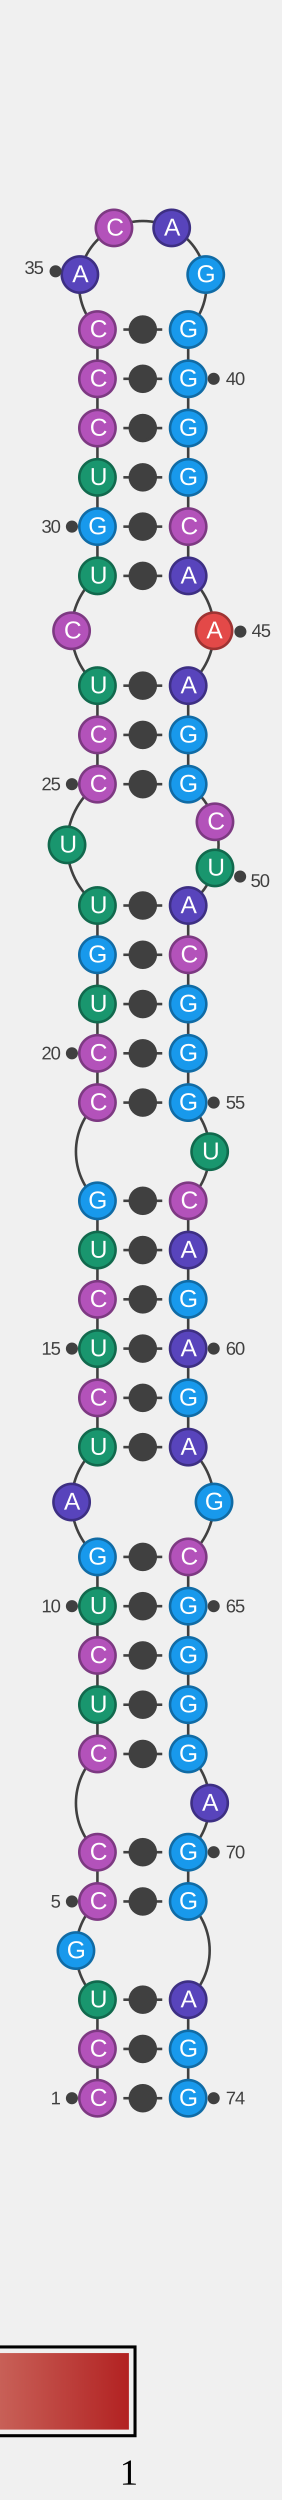
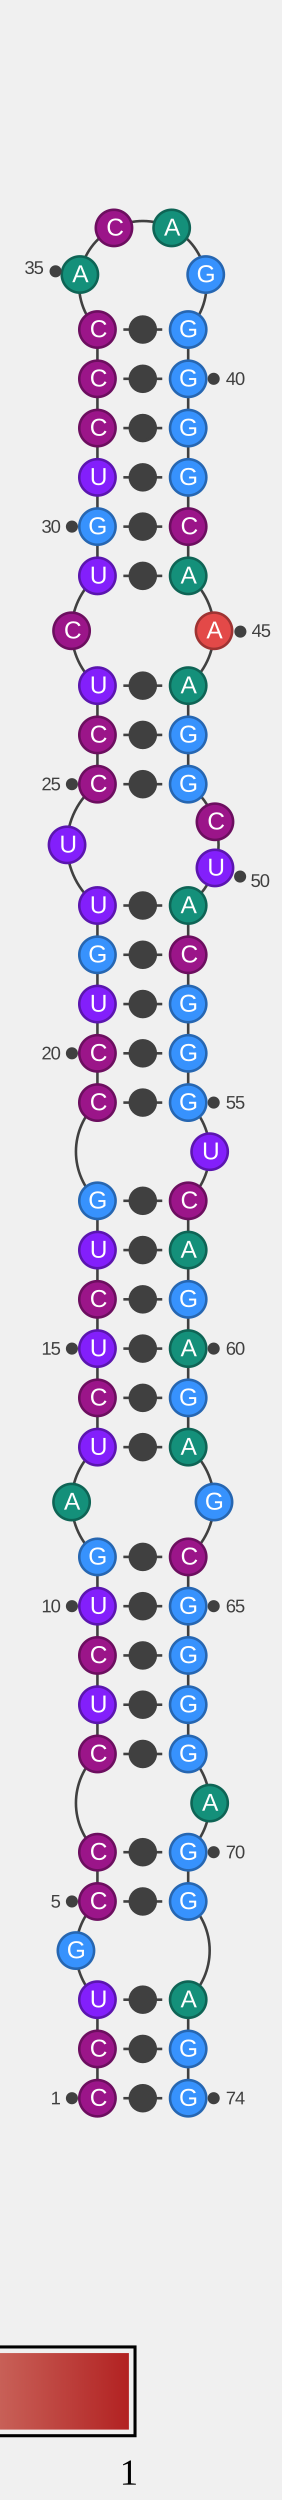
<svg xmlns="http://www.w3.org/2000/svg" width="92.11" height="816.717" viewBox="0 0 92.11 816.717">
  <path d="M 31.829 653.271 A 21.844 21.844 180 0 1 24.809 637.227" stroke="#404040" stroke-width="0.847" fill="none" />
  <path d="M 24.809 637.227 A 21.844 21.844 180.0 0 1 31.829 621.184" stroke="#404040" stroke-width="0.847" fill="none" />
  <path d="M 61.477 621.184 A 21.844 21.844 47.262 0 1 61.477 653.271" stroke="#404040" stroke-width="0.847" fill="none" />
  <g>
-     <circle cx="24.809" cy="637.227" r="5.93" stroke="#106ba5" stroke-width="0.847" fill="#1899ec" />
+     <circle cx="24.809" cy="637.227" r="5.93" stroke="#2666b1" stroke-width="0.847" fill="#3792fd" />
    <text x="21.809" y="639.727" style="fill:#ffffff;font-family:Arial;font-size:8;">G</text>
  </g>
  <path d="M 31.829 605.089 A 21.844 21.844 132.738 0 1 31.829 573.002" stroke="#404040" stroke-width="0.847" fill="none" />
  <path d="M 61.477 573.002 A 21.844 21.844 47.262 0 1 68.496 589.045" stroke="#404040" stroke-width="0.847" fill="none" />
  <path d="M 68.496 589.045 A 21.844 21.844 312.738 0 1 61.477 605.089" stroke="#404040" stroke-width="0.847" fill="none" />
  <g>
-     <circle cx="68.496" cy="589.045" r="5.93" stroke="#3d2f83" stroke-width="0.847" fill="#5844bc" />
+     <circle cx="68.496" cy="589.045" r="5.93" stroke="#0e6455" stroke-width="0.847" fill="#14907a" />
    <text x="65.996" y="591.545" style="fill:#ffffff;font-family:Arial;font-size:8;">A</text>
  </g>
  <path d="M 31.829 508.623 A 23.265 23.265 180 0 1 23.387 490.692" stroke="#404040" stroke-width="0.847" fill="none" />
  <path d="M 23.387 490.692 A 23.265 23.265 180.0 0 1 31.829 472.761" stroke="#404040" stroke-width="0.847" fill="none" />
  <path d="M 61.477 472.761 A 23.265 23.265 50.418 0 1 69.918 490.692" stroke="#404040" stroke-width="0.847" fill="none" />
  <path d="M 69.918 490.692 A 23.265 23.265 309.582 0 1 61.477 508.623" stroke="#404040" stroke-width="0.847" fill="none" />
  <g>
-     <circle cx="23.387" cy="490.692" r="5.93" stroke="#3d2f83" stroke-width="0.847" fill="#5844bc" />
+     <circle cx="23.387" cy="490.692" r="5.93" stroke="#0e6455" stroke-width="0.847" fill="#14907a" />
    <text x="20.887" y="493.192" style="fill:#ffffff;font-family:Arial;font-size:8;">A</text>
  </g>
  <g>
-     <circle cx="69.918" cy="490.692" r="5.93" stroke="#106ba5" stroke-width="0.847" fill="#1899ec" />
+     <circle cx="69.918" cy="490.692" r="5.93" stroke="#2666b1" stroke-width="0.847" fill="#3792fd" />
    <text x="66.918" y="493.192" style="fill:#ffffff;font-family:Arial;font-size:8;">G</text>
  </g>
  <path d="M 31.829 392.287 A 21.844 21.844 132.738 0 1 31.829 360.2" stroke="#404040" stroke-width="0.847" fill="none" />
  <path d="M 61.477 360.2 A 21.844 21.844 47.262 0 1 68.496 376.243" stroke="#404040" stroke-width="0.847" fill="none" />
  <path d="M 68.496 376.243 A 21.844 21.844 0.0 0 1 61.477 392.287" stroke="#404040" stroke-width="0.847" fill="none" />
  <g>
-     <circle cx="68.496" cy="376.243" r="5.93" stroke="#11694d" stroke-width="0.847" fill="#19966e" />
+     <circle cx="68.496" cy="376.243" r="5.93" stroke="#5b15af" stroke-width="0.847" fill="#831ffb" />
    <text x="65.996" y="378.743" style="fill:#ffffff;font-family:Arial;font-size:8;">U</text>
  </g>
  <path d="M 31.829 295.82 A 24.749 24.749 180 0 1 21.903 276.002" stroke="#404040" stroke-width="0.847" fill="none" />
  <path d="M 21.903 276.002 A 24.749 24.749 126.796 0 1 31.829 256.183" stroke="#404040" stroke-width="0.847" fill="none" />
  <path d="M 61.477 256.183 A 24.749 24.749 53.204 0 1 70.226 268.463" stroke="#404040" stroke-width="0.847" fill="none" />
  <path d="M 70.226 268.463 A 24.749 24.749 17.735 0 1 70.226 283.541" stroke="#404040" stroke-width="0.847" fill="none" />
  <path d="M 70.226 283.541 A 24.749 24.749 306.796 0 1 61.477 295.82" stroke="#404040" stroke-width="0.847" fill="none" />
  <g>
-     <circle cx="21.903" cy="276.002" r="5.93" stroke="#11694d" stroke-width="0.847" fill="#19966e" />
+     <circle cx="21.903" cy="276.002" r="5.93" stroke="#5b15af" stroke-width="0.847" fill="#831ffb" />
    <text x="19.403" y="278.502" style="fill:#ffffff;font-family:Arial;font-size:8;">U</text>
  </g>
  <g>
-     <circle cx="70.226" cy="268.463" r="5.93" stroke="#7d3982" stroke-width="0.847" fill="#b352ba" />
+     <circle cx="70.226" cy="268.463" r="5.93" stroke="#6c0e5f" stroke-width="0.847" fill="#9b1589" />
    <text x="67.726" y="270.963" style="fill:#ffffff;font-family:Arial;font-size:8;">C</text>
  </g>
  <g>
-     <circle cx="70.226" cy="283.541" r="5.93" stroke="#11694d" stroke-width="0.847" fill="#19966e" />
+     <circle cx="70.226" cy="283.541" r="5.93" stroke="#5b15af" stroke-width="0.847" fill="#831ffb" />
    <text x="67.726" y="286.041" style="fill:#ffffff;font-family:Arial;font-size:8;">U</text>
  </g>
  <g>
    <text x="81.854" y="289.739" style="fill:#404040;font-family:Arial;font-size:6;">5</text>
  </g>
  <g>
    <text x="84.854" y="289.739" style="fill:#404040;font-family:Arial;font-size:6;">0</text>
  </g>
  <g>
    <circle cx="78.442" cy="286.36" r="1.977" stroke-width="0.0" fill="#404040" />
  </g>
  <path d="M 31.829 223.994 A 23.265 23.265 180.0 0 1 23.387 206.063" stroke="#404040" stroke-width="0.847" fill="none" />
  <path d="M 23.387 206.063 A 23.265 23.265 129.582 0 1 31.829 188.132" stroke="#404040" stroke-width="0.847" fill="none" />
  <path d="M 61.477 188.132 A 23.265 23.265 50.418 0 1 69.918 206.063" stroke="#404040" stroke-width="0.847" fill="none" />
  <path d="M 69.918 206.063 A 23.265 23.265 309.582 0 1 61.477 223.994" stroke="#404040" stroke-width="0.847" fill="none" />
  <g>
-     <circle cx="23.387" cy="206.063" r="5.93" stroke="#7d3982" stroke-width="0.847" fill="#b352ba" />
+     <circle cx="23.387" cy="206.063" r="5.93" stroke="#6c0e5f" stroke-width="0.847" fill="#9b1589" />
    <text x="20.887" y="208.563" style="fill:#ffffff;font-family:Arial;font-size:8;">C</text>
  </g>
  <g>
    <circle cx="69.918" cy="206.063" r="5.93" stroke="#9e3332" stroke-width="0.847" fill="#e34948" />
    <text x="67.418" y="208.563" style="fill:#ffffff;font-family:Arial;font-size:8;">A</text>
  </g>
  <g>
    <text x="82.201" y="208.063" style="fill:#404040;font-family:Arial;font-size:6;">4</text>
  </g>
  <g>
    <text x="85.201" y="208.063" style="fill:#404040;font-family:Arial;font-size:6;">5</text>
  </g>
  <g>
    <circle cx="78.53" cy="206.345" r="1.977" stroke-width="0.0" fill="#404040" />
  </g>
  <path d="M 31.829 107.658 A 20.826 20.826 170.771 0 1 26.096 89.69" stroke="#404040" stroke-width="0.847" fill="none" />
  <path d="M 26.096 89.69 A 20.826 20.826 170.771 0 1 37.223 74.461" stroke="#404040" stroke-width="0.847" fill="none" />
  <path d="M 37.223 74.461 A 20.826 20.826 116.924 0 1 56.083 74.461" stroke="#404040" stroke-width="0.847" fill="none" />
  <path d="M 56.083 74.461 A 20.826 20.826 63.076 0 1 67.209 89.69" stroke="#404040" stroke-width="0.847" fill="none" />
  <path d="M 67.209 89.69 A 20.826 20.826 9.229 0 1 61.477 107.658" stroke="#404040" stroke-width="0.847" fill="none" />
  <g>
-     <circle cx="26.096" cy="89.69" r="5.93" stroke="#3d2f83" stroke-width="0.847" fill="#5844bc" />
+     <circle cx="26.096" cy="89.69" r="5.93" stroke="#0e6455" stroke-width="0.847" fill="#14907a" />
    <text x="23.596" y="92.19" style="fill:#ffffff;font-family:Arial;font-size:8;">A</text>
  </g>
  <g>
    <text x="10.992" y="89.479" style="fill:#404040;font-family:Arial;font-size:6;">5</text>
  </g>
  <g>
    <text x="7.992" y="89.479" style="fill:#404040;font-family:Arial;font-size:6;">3</text>
  </g>
  <g>
    <circle cx="18.156" cy="88.636" r="1.977" stroke-width="0.0" fill="#404040" />
  </g>
  <g>
-     <circle cx="37.223" cy="74.461" r="5.93" stroke="#7d3982" stroke-width="0.847" fill="#b352ba" />
+     <circle cx="37.223" cy="74.461" r="5.93" stroke="#6c0e5f" stroke-width="0.847" fill="#9b1589" />
    <text x="34.723" y="76.961" style="fill:#ffffff;font-family:Arial;font-size:8;">C</text>
  </g>
  <g>
-     <circle cx="56.083" cy="74.461" r="5.93" stroke="#3d2f83" stroke-width="0.847" fill="#5844bc" />
+     <circle cx="56.083" cy="74.461" r="5.93" stroke="#0e6455" stroke-width="0.847" fill="#14907a" />
    <text x="53.583" y="76.961" style="fill:#ffffff;font-family:Arial;font-size:8;">A</text>
  </g>
  <g>
-     <circle cx="67.209" cy="89.69" r="5.93" stroke="#106ba5" stroke-width="0.847" fill="#1899ec" />
+     <circle cx="67.209" cy="89.69" r="5.93" stroke="#2666b1" stroke-width="0.847" fill="#3792fd" />
    <text x="64.209" y="92.19" style="fill:#ffffff;font-family:Arial;font-size:8;">G</text>
  </g>
  <line x1="31.829" y1="679.531" x2="31.829" y2="675.295" stroke="#404040" stroke-width="0.847" />
  <line x1="31.829" y1="663.436" x2="31.829" y2="659.2" stroke="#404040" stroke-width="0.847" />
  <line x1="61.477" y1="659.2" x2="61.477" y2="663.436" stroke="#404040" stroke-width="0.847" />
  <line x1="61.477" y1="675.295" x2="61.477" y2="679.531" stroke="#404040" stroke-width="0.847" />
  <line x1="40.299" y1="685.46" x2="42.417" y2="685.46" stroke="#404040" stroke-width="0.847" />
  <circle cx="46.653" cy="685.46" r="4.235" stroke="#404040" stroke-width="0.847" fill="#404040" />
  <line x1="50.888" y1="685.46" x2="53.006" y2="685.46" stroke="#404040" stroke-width="0.847" />
  <g>
-     <circle cx="31.829" cy="685.46" r="5.93" stroke="#7d3982" stroke-width="0.847" fill="#b352ba" />
+     <circle cx="31.829" cy="685.46" r="5.93" stroke="#6c0e5f" stroke-width="0.847" fill="#9b1589" />
    <text x="29.329" y="687.96" style="fill:#ffffff;font-family:Arial;font-size:8;">C</text>
  </g>
  <g>
    <text x="16.546" y="687.46" style="fill:#404040;font-family:Arial;font-size:6;">1</text>
  </g>
  <g>
    <circle cx="23.499" cy="685.46" r="1.977" stroke-width="0.0" fill="#404040" />
  </g>
  <g>
-     <circle cx="61.477" cy="685.46" r="5.93" stroke="#106ba5" stroke-width="0.847" fill="#1899ec" />
+     <circle cx="61.477" cy="685.46" r="5.93" stroke="#2666b1" stroke-width="0.847" fill="#3792fd" />
    <text x="58.477" y="687.96" style="fill:#ffffff;font-family:Arial;font-size:8;">G</text>
  </g>
  <g>
    <text x="73.76" y="687.46" style="fill:#404040;font-family:Arial;font-size:6;">7</text>
  </g>
  <g>
    <text x="76.76" y="687.46" style="fill:#404040;font-family:Arial;font-size:6;">4</text>
  </g>
  <g>
    <circle cx="69.807" cy="685.46" r="1.977" stroke-width="0.0" fill="#404040" />
  </g>
  <line x1="40.299" y1="669.366" x2="42.417" y2="669.366" stroke="#404040" stroke-width="0.847" />
  <circle cx="46.653" cy="669.366" r="4.235" stroke="#404040" stroke-width="0.847" fill="#404040" />
  <line x1="50.888" y1="669.366" x2="53.006" y2="669.366" stroke="#404040" stroke-width="0.847" />
  <g>
-     <circle cx="31.829" cy="669.366" r="5.93" stroke="#7d3982" stroke-width="0.847" fill="#b352ba" />
+     <circle cx="31.829" cy="669.366" r="5.93" stroke="#6c0e5f" stroke-width="0.847" fill="#9b1589" />
    <text x="29.329" y="671.866" style="fill:#ffffff;font-family:Arial;font-size:8;">C</text>
  </g>
  <g>
-     <circle cx="61.477" cy="669.366" r="5.93" stroke="#106ba5" stroke-width="0.847" fill="#1899ec" />
+     <circle cx="61.477" cy="669.366" r="5.93" stroke="#2666b1" stroke-width="0.847" fill="#3792fd" />
    <text x="58.477" y="671.866" style="fill:#ffffff;font-family:Arial;font-size:8;">G</text>
  </g>
  <line x1="40.299" y1="653.271" x2="42.417" y2="653.271" stroke="#404040" stroke-width="0.847" />
  <circle cx="46.653" cy="653.271" r="4.235" stroke="#404040" stroke-width="0.847" fill="#404040" />
  <line x1="50.888" y1="653.271" x2="53.006" y2="653.271" stroke="#404040" stroke-width="0.847" />
  <g>
-     <circle cx="31.829" cy="653.271" r="5.93" stroke="#11694d" stroke-width="0.847" fill="#19966e" />
+     <circle cx="31.829" cy="653.271" r="5.93" stroke="#5b15af" stroke-width="0.847" fill="#831ffb" />
    <text x="29.329" y="655.771" style="fill:#ffffff;font-family:Arial;font-size:8;">U</text>
  </g>
  <g>
-     <circle cx="61.477" cy="653.271" r="5.93" stroke="#3d2f83" stroke-width="0.847" fill="#5844bc" />
+     <circle cx="61.477" cy="653.271" r="5.93" stroke="#0e6455" stroke-width="0.847" fill="#14907a" />
    <text x="58.977" y="655.771" style="fill:#ffffff;font-family:Arial;font-size:8;">A</text>
  </g>
  <line x1="31.829" y1="615.254" x2="31.829" y2="611.019" stroke="#404040" stroke-width="0.847" />
  <line x1="61.477" y1="611.019" x2="61.477" y2="615.254" stroke="#404040" stroke-width="0.847" />
  <line x1="40.299" y1="621.184" x2="42.417" y2="621.184" stroke="#404040" stroke-width="0.847" />
  <circle cx="46.653" cy="621.184" r="4.235" stroke="#404040" stroke-width="0.847" fill="#404040" />
  <line x1="50.888" y1="621.184" x2="53.006" y2="621.184" stroke="#404040" stroke-width="0.847" />
  <g>
-     <circle cx="31.829" cy="621.184" r="5.93" stroke="#7d3982" stroke-width="0.847" fill="#b352ba" />
+     <circle cx="31.829" cy="621.184" r="5.93" stroke="#6c0e5f" stroke-width="0.847" fill="#9b1589" />
    <text x="29.329" y="623.684" style="fill:#ffffff;font-family:Arial;font-size:8;">C</text>
  </g>
  <g>
    <text x="16.546" y="623.184" style="fill:#404040;font-family:Arial;font-size:6;">5</text>
  </g>
  <g>
    <circle cx="23.499" cy="621.184" r="1.977" stroke-width="0.0" fill="#404040" />
  </g>
  <g>
-     <circle cx="61.477" cy="621.184" r="5.93" stroke="#106ba5" stroke-width="0.847" fill="#1899ec" />
+     <circle cx="61.477" cy="621.184" r="5.93" stroke="#2666b1" stroke-width="0.847" fill="#3792fd" />
    <text x="58.477" y="623.684" style="fill:#ffffff;font-family:Arial;font-size:8;">G</text>
  </g>
  <line x1="40.299" y1="605.089" x2="42.417" y2="605.089" stroke="#404040" stroke-width="0.847" />
  <circle cx="46.653" cy="605.089" r="4.235" stroke="#404040" stroke-width="0.847" fill="#404040" />
  <line x1="50.888" y1="605.089" x2="53.006" y2="605.089" stroke="#404040" stroke-width="0.847" />
  <g>
-     <circle cx="31.829" cy="605.089" r="5.93" stroke="#7d3982" stroke-width="0.847" fill="#b352ba" />
+     <circle cx="31.829" cy="605.089" r="5.93" stroke="#6c0e5f" stroke-width="0.847" fill="#9b1589" />
    <text x="29.329" y="607.589" style="fill:#ffffff;font-family:Arial;font-size:8;">C</text>
  </g>
  <g>
-     <circle cx="61.477" cy="605.089" r="5.93" stroke="#106ba5" stroke-width="0.847" fill="#1899ec" />
+     <circle cx="61.477" cy="605.089" r="5.93" stroke="#2666b1" stroke-width="0.847" fill="#3792fd" />
    <text x="58.477" y="607.589" style="fill:#ffffff;font-family:Arial;font-size:8;">G</text>
  </g>
  <g>
    <text x="73.76" y="607.089" style="fill:#404040;font-family:Arial;font-size:6;">7</text>
  </g>
  <g>
    <text x="76.76" y="607.089" style="fill:#404040;font-family:Arial;font-size:6;">0</text>
  </g>
  <g>
    <circle cx="69.807" cy="605.089" r="1.977" stroke-width="0.0" fill="#404040" />
  </g>
  <line x1="31.829" y1="567.072" x2="31.829" y2="562.837" stroke="#404040" stroke-width="0.847" />
  <line x1="31.829" y1="550.977" x2="31.829" y2="546.742" stroke="#404040" stroke-width="0.847" />
  <line x1="31.829" y1="534.883" x2="31.829" y2="530.647" stroke="#404040" stroke-width="0.847" />
  <line x1="31.829" y1="518.788" x2="31.829" y2="514.552" stroke="#404040" stroke-width="0.847" />
  <line x1="61.477" y1="514.552" x2="61.477" y2="518.788" stroke="#404040" stroke-width="0.847" />
  <line x1="61.477" y1="530.647" x2="61.477" y2="534.883" stroke="#404040" stroke-width="0.847" />
  <line x1="61.477" y1="546.742" x2="61.477" y2="550.977" stroke="#404040" stroke-width="0.847" />
  <line x1="61.477" y1="562.837" x2="61.477" y2="567.072" stroke="#404040" stroke-width="0.847" />
  <line x1="40.299" y1="573.002" x2="42.417" y2="573.002" stroke="#404040" stroke-width="0.847" />
  <circle cx="46.653" cy="573.002" r="4.235" stroke="#404040" stroke-width="0.847" fill="#404040" />
  <line x1="50.888" y1="573.002" x2="53.006" y2="573.002" stroke="#404040" stroke-width="0.847" />
  <g>
-     <circle cx="31.829" cy="573.002" r="5.93" stroke="#7d3982" stroke-width="0.847" fill="#b352ba" />
+     <circle cx="31.829" cy="573.002" r="5.93" stroke="#6c0e5f" stroke-width="0.847" fill="#9b1589" />
    <text x="29.329" y="575.502" style="fill:#ffffff;font-family:Arial;font-size:8;">C</text>
  </g>
  <g>
-     <circle cx="61.477" cy="573.002" r="5.93" stroke="#106ba5" stroke-width="0.847" fill="#1899ec" />
+     <circle cx="61.477" cy="573.002" r="5.93" stroke="#2666b1" stroke-width="0.847" fill="#3792fd" />
    <text x="58.477" y="575.502" style="fill:#ffffff;font-family:Arial;font-size:8;">G</text>
  </g>
  <line x1="40.299" y1="556.907" x2="42.417" y2="556.907" stroke="#404040" stroke-width="0.847" />
  <circle cx="46.653" cy="556.907" r="4.235" stroke="#404040" stroke-width="0.847" fill="#404040" />
  <line x1="50.888" y1="556.907" x2="53.006" y2="556.907" stroke="#404040" stroke-width="0.847" />
  <g>
-     <circle cx="31.829" cy="556.907" r="5.93" stroke="#11694d" stroke-width="0.847" fill="#19966e" />
+     <circle cx="31.829" cy="556.907" r="5.93" stroke="#5b15af" stroke-width="0.847" fill="#831ffb" />
    <text x="29.329" y="559.407" style="fill:#ffffff;font-family:Arial;font-size:8;">U</text>
  </g>
  <g>
-     <circle cx="61.477" cy="556.907" r="5.93" stroke="#106ba5" stroke-width="0.847" fill="#1899ec" />
+     <circle cx="61.477" cy="556.907" r="5.93" stroke="#2666b1" stroke-width="0.847" fill="#3792fd" />
    <text x="58.477" y="559.407" style="fill:#ffffff;font-family:Arial;font-size:8;">G</text>
  </g>
  <line x1="40.299" y1="540.812" x2="42.417" y2="540.812" stroke="#404040" stroke-width="0.847" />
  <circle cx="46.653" cy="540.812" r="4.235" stroke="#404040" stroke-width="0.847" fill="#404040" />
  <line x1="50.888" y1="540.812" x2="53.006" y2="540.812" stroke="#404040" stroke-width="0.847" />
  <g>
-     <circle cx="31.829" cy="540.812" r="5.93" stroke="#7d3982" stroke-width="0.847" fill="#b352ba" />
+     <circle cx="31.829" cy="540.812" r="5.93" stroke="#6c0e5f" stroke-width="0.847" fill="#9b1589" />
    <text x="29.329" y="543.312" style="fill:#ffffff;font-family:Arial;font-size:8;">C</text>
  </g>
  <g>
-     <circle cx="61.477" cy="540.812" r="5.93" stroke="#106ba5" stroke-width="0.847" fill="#1899ec" />
+     <circle cx="61.477" cy="540.812" r="5.93" stroke="#2666b1" stroke-width="0.847" fill="#3792fd" />
    <text x="58.477" y="543.312" style="fill:#ffffff;font-family:Arial;font-size:8;">G</text>
  </g>
  <line x1="40.299" y1="524.717" x2="42.417" y2="524.717" stroke="#404040" stroke-width="0.847" />
  <circle cx="46.653" cy="524.717" r="4.235" stroke="#404040" stroke-width="0.847" fill="#404040" />
  <line x1="50.888" y1="524.717" x2="53.006" y2="524.717" stroke="#404040" stroke-width="0.847" />
  <g>
-     <circle cx="31.829" cy="524.717" r="5.93" stroke="#11694d" stroke-width="0.847" fill="#19966e" />
+     <circle cx="31.829" cy="524.717" r="5.93" stroke="#5b15af" stroke-width="0.847" fill="#831ffb" />
    <text x="29.329" y="527.217" style="fill:#ffffff;font-family:Arial;font-size:8;">U</text>
  </g>
  <g>
    <text x="16.546" y="526.717" style="fill:#404040;font-family:Arial;font-size:6;">0</text>
  </g>
  <g>
    <text x="13.546" y="526.717" style="fill:#404040;font-family:Arial;font-size:6;">1</text>
  </g>
  <g>
    <circle cx="23.499" cy="524.717" r="1.977" stroke-width="0.0" fill="#404040" />
  </g>
  <g>
-     <circle cx="61.477" cy="524.717" r="5.93" stroke="#106ba5" stroke-width="0.847" fill="#1899ec" />
+     <circle cx="61.477" cy="524.717" r="5.93" stroke="#2666b1" stroke-width="0.847" fill="#3792fd" />
    <text x="58.477" y="527.217" style="fill:#ffffff;font-family:Arial;font-size:8;">G</text>
  </g>
  <g>
    <text x="73.76" y="526.717" style="fill:#404040;font-family:Arial;font-size:6;">6</text>
  </g>
  <g>
    <text x="76.76" y="526.717" style="fill:#404040;font-family:Arial;font-size:6;">5</text>
  </g>
  <g>
    <circle cx="69.807" cy="524.717" r="1.977" stroke-width="0.0" fill="#404040" />
  </g>
  <line x1="40.299" y1="508.623" x2="42.417" y2="508.623" stroke="#404040" stroke-width="0.847" />
  <circle cx="46.653" cy="508.623" r="4.235" stroke="#404040" stroke-width="0.847" fill="#404040" />
  <line x1="50.888" y1="508.623" x2="53.006" y2="508.623" stroke="#404040" stroke-width="0.847" />
  <g>
-     <circle cx="31.829" cy="508.623" r="5.93" stroke="#106ba5" stroke-width="0.847" fill="#1899ec" />
+     <circle cx="31.829" cy="508.623" r="5.93" stroke="#2666b1" stroke-width="0.847" fill="#3792fd" />
    <text x="28.829" y="511.123" style="fill:#ffffff;font-family:Arial;font-size:8;">G</text>
  </g>
  <g>
-     <circle cx="61.477" cy="508.623" r="5.93" stroke="#7d3982" stroke-width="0.847" fill="#b352ba" />
+     <circle cx="61.477" cy="508.623" r="5.93" stroke="#6c0e5f" stroke-width="0.847" fill="#9b1589" />
    <text x="58.977" y="511.123" style="fill:#ffffff;font-family:Arial;font-size:8;">C</text>
  </g>
  <line x1="31.829" y1="466.831" x2="31.829" y2="462.596" stroke="#404040" stroke-width="0.847" />
  <line x1="31.829" y1="450.736" x2="31.829" y2="446.501" stroke="#404040" stroke-width="0.847" />
  <line x1="31.829" y1="434.641" x2="31.829" y2="430.406" stroke="#404040" stroke-width="0.847" />
  <line x1="31.829" y1="418.547" x2="31.829" y2="414.311" stroke="#404040" stroke-width="0.847" />
  <line x1="31.829" y1="402.452" x2="31.829" y2="398.216" stroke="#404040" stroke-width="0.847" />
  <line x1="61.477" y1="398.216" x2="61.477" y2="402.452" stroke="#404040" stroke-width="0.847" />
  <line x1="61.477" y1="414.311" x2="61.477" y2="418.547" stroke="#404040" stroke-width="0.847" />
  <line x1="61.477" y1="430.406" x2="61.477" y2="434.641" stroke="#404040" stroke-width="0.847" />
  <line x1="61.477" y1="446.501" x2="61.477" y2="450.736" stroke="#404040" stroke-width="0.847" />
  <line x1="61.477" y1="462.596" x2="61.477" y2="466.831" stroke="#404040" stroke-width="0.847" />
  <line x1="40.299" y1="472.761" x2="42.417" y2="472.761" stroke="#404040" stroke-width="0.847" />
  <circle cx="46.653" cy="472.761" r="4.235" stroke="#404040" stroke-width="0.847" fill="#404040" />
  <line x1="50.888" y1="472.761" x2="53.006" y2="472.761" stroke="#404040" stroke-width="0.847" />
  <g>
-     <circle cx="31.829" cy="472.761" r="5.93" stroke="#11694d" stroke-width="0.847" fill="#19966e" />
+     <circle cx="31.829" cy="472.761" r="5.93" stroke="#5b15af" stroke-width="0.847" fill="#831ffb" />
    <text x="29.329" y="475.261" style="fill:#ffffff;font-family:Arial;font-size:8;">U</text>
  </g>
  <g>
-     <circle cx="61.477" cy="472.761" r="5.93" stroke="#3d2f83" stroke-width="0.847" fill="#5844bc" />
+     <circle cx="61.477" cy="472.761" r="5.93" stroke="#0e6455" stroke-width="0.847" fill="#14907a" />
    <text x="58.977" y="475.261" style="fill:#ffffff;font-family:Arial;font-size:8;">A</text>
  </g>
  <line x1="40.299" y1="456.666" x2="42.417" y2="456.666" stroke="#404040" stroke-width="0.847" />
  <circle cx="46.653" cy="456.666" r="4.235" stroke="#404040" stroke-width="0.847" fill="#404040" />
  <line x1="50.888" y1="456.666" x2="53.006" y2="456.666" stroke="#404040" stroke-width="0.847" />
  <g>
-     <circle cx="31.829" cy="456.666" r="5.93" stroke="#7d3982" stroke-width="0.847" fill="#b352ba" />
+     <circle cx="31.829" cy="456.666" r="5.93" stroke="#6c0e5f" stroke-width="0.847" fill="#9b1589" />
    <text x="29.329" y="459.166" style="fill:#ffffff;font-family:Arial;font-size:8;">C</text>
  </g>
  <g>
-     <circle cx="61.477" cy="456.666" r="5.93" stroke="#106ba5" stroke-width="0.847" fill="#1899ec" />
+     <circle cx="61.477" cy="456.666" r="5.93" stroke="#2666b1" stroke-width="0.847" fill="#3792fd" />
    <text x="58.477" y="459.166" style="fill:#ffffff;font-family:Arial;font-size:8;">G</text>
  </g>
  <line x1="40.299" y1="440.571" x2="42.417" y2="440.571" stroke="#404040" stroke-width="0.847" />
  <circle cx="46.653" cy="440.571" r="4.235" stroke="#404040" stroke-width="0.847" fill="#404040" />
  <line x1="50.888" y1="440.571" x2="53.006" y2="440.571" stroke="#404040" stroke-width="0.847" />
  <g>
-     <circle cx="31.829" cy="440.571" r="5.93" stroke="#11694d" stroke-width="0.847" fill="#19966e" />
+     <circle cx="31.829" cy="440.571" r="5.93" stroke="#5b15af" stroke-width="0.847" fill="#831ffb" />
    <text x="29.329" y="443.071" style="fill:#ffffff;font-family:Arial;font-size:8;">U</text>
  </g>
  <g>
    <text x="16.546" y="442.571" style="fill:#404040;font-family:Arial;font-size:6;">5</text>
  </g>
  <g>
    <text x="13.546" y="442.571" style="fill:#404040;font-family:Arial;font-size:6;">1</text>
  </g>
  <g>
    <circle cx="23.499" cy="440.571" r="1.977" stroke-width="0.0" fill="#404040" />
  </g>
  <g>
-     <circle cx="61.477" cy="440.571" r="5.93" stroke="#3d2f83" stroke-width="0.847" fill="#5844bc" />
+     <circle cx="61.477" cy="440.571" r="5.93" stroke="#0e6455" stroke-width="0.847" fill="#14907a" />
    <text x="58.977" y="443.071" style="fill:#ffffff;font-family:Arial;font-size:8;">A</text>
  </g>
  <g>
    <text x="73.76" y="442.571" style="fill:#404040;font-family:Arial;font-size:6;">6</text>
  </g>
  <g>
    <text x="76.76" y="442.571" style="fill:#404040;font-family:Arial;font-size:6;">0</text>
  </g>
  <g>
    <circle cx="69.807" cy="440.571" r="1.977" stroke-width="0.0" fill="#404040" />
  </g>
  <line x1="40.299" y1="424.476" x2="42.417" y2="424.476" stroke="#404040" stroke-width="0.847" />
  <circle cx="46.653" cy="424.476" r="4.235" stroke="#404040" stroke-width="0.847" fill="#404040" />
  <line x1="50.888" y1="424.476" x2="53.006" y2="424.476" stroke="#404040" stroke-width="0.847" />
  <g>
-     <circle cx="31.829" cy="424.476" r="5.93" stroke="#7d3982" stroke-width="0.847" fill="#b352ba" />
+     <circle cx="31.829" cy="424.476" r="5.93" stroke="#6c0e5f" stroke-width="0.847" fill="#9b1589" />
    <text x="29.329" y="426.976" style="fill:#ffffff;font-family:Arial;font-size:8;">C</text>
  </g>
  <g>
-     <circle cx="61.477" cy="424.476" r="5.93" stroke="#106ba5" stroke-width="0.847" fill="#1899ec" />
+     <circle cx="61.477" cy="424.476" r="5.93" stroke="#2666b1" stroke-width="0.847" fill="#3792fd" />
    <text x="58.477" y="426.976" style="fill:#ffffff;font-family:Arial;font-size:8;">G</text>
  </g>
  <line x1="40.299" y1="408.381" x2="42.417" y2="408.381" stroke="#404040" stroke-width="0.847" />
  <circle cx="46.653" cy="408.381" r="4.235" stroke="#404040" stroke-width="0.847" fill="#404040" />
  <line x1="50.888" y1="408.381" x2="53.006" y2="408.381" stroke="#404040" stroke-width="0.847" />
  <g>
-     <circle cx="31.829" cy="408.381" r="5.93" stroke="#11694d" stroke-width="0.847" fill="#19966e" />
+     <circle cx="31.829" cy="408.381" r="5.93" stroke="#5b15af" stroke-width="0.847" fill="#831ffb" />
    <text x="29.329" y="410.881" style="fill:#ffffff;font-family:Arial;font-size:8;">U</text>
  </g>
  <g>
-     <circle cx="61.477" cy="408.381" r="5.93" stroke="#3d2f83" stroke-width="0.847" fill="#5844bc" />
+     <circle cx="61.477" cy="408.381" r="5.93" stroke="#0e6455" stroke-width="0.847" fill="#14907a" />
    <text x="58.977" y="410.881" style="fill:#ffffff;font-family:Arial;font-size:8;">A</text>
  </g>
  <line x1="40.299" y1="392.287" x2="42.417" y2="392.287" stroke="#404040" stroke-width="0.847" />
  <circle cx="46.653" cy="392.287" r="4.235" stroke="#404040" stroke-width="0.847" fill="#404040" />
  <line x1="50.888" y1="392.287" x2="53.006" y2="392.287" stroke="#404040" stroke-width="0.847" />
  <g>
-     <circle cx="31.829" cy="392.287" r="5.93" stroke="#106ba5" stroke-width="0.847" fill="#1899ec" />
+     <circle cx="31.829" cy="392.287" r="5.93" stroke="#2666b1" stroke-width="0.847" fill="#3792fd" />
    <text x="28.829" y="394.787" style="fill:#ffffff;font-family:Arial;font-size:8;">G</text>
  </g>
  <g>
-     <circle cx="61.477" cy="392.287" r="5.93" stroke="#7d3982" stroke-width="0.847" fill="#b352ba" />
+     <circle cx="61.477" cy="392.287" r="5.93" stroke="#6c0e5f" stroke-width="0.847" fill="#9b1589" />
    <text x="58.977" y="394.787" style="fill:#ffffff;font-family:Arial;font-size:8;">C</text>
  </g>
  <line x1="31.829" y1="354.27" x2="31.829" y2="350.034" stroke="#404040" stroke-width="0.847" />
  <line x1="31.829" y1="338.175" x2="31.829" y2="333.94" stroke="#404040" stroke-width="0.847" />
  <line x1="31.829" y1="322.08" x2="31.829" y2="317.845" stroke="#404040" stroke-width="0.847" />
  <line x1="31.829" y1="305.985" x2="31.829" y2="301.75" stroke="#404040" stroke-width="0.847" />
  <line x1="61.477" y1="301.75" x2="61.477" y2="305.985" stroke="#404040" stroke-width="0.847" />
  <line x1="61.477" y1="317.845" x2="61.477" y2="322.08" stroke="#404040" stroke-width="0.847" />
  <line x1="61.477" y1="333.94" x2="61.477" y2="338.175" stroke="#404040" stroke-width="0.847" />
  <line x1="61.477" y1="350.034" x2="61.477" y2="354.27" stroke="#404040" stroke-width="0.847" />
  <line x1="40.299" y1="360.2" x2="42.417" y2="360.2" stroke="#404040" stroke-width="0.847" />
  <circle cx="46.653" cy="360.2" r="4.235" stroke="#404040" stroke-width="0.847" fill="#404040" />
  <line x1="50.888" y1="360.2" x2="53.006" y2="360.2" stroke="#404040" stroke-width="0.847" />
  <g>
-     <circle cx="31.829" cy="360.2" r="5.93" stroke="#7d3982" stroke-width="0.847" fill="#b352ba" />
+     <circle cx="31.829" cy="360.2" r="5.93" stroke="#6c0e5f" stroke-width="0.847" fill="#9b1589" />
    <text x="29.329" y="362.7" style="fill:#ffffff;font-family:Arial;font-size:8;">C</text>
  </g>
  <g>
-     <circle cx="61.477" cy="360.2" r="5.93" stroke="#106ba5" stroke-width="0.847" fill="#1899ec" />
+     <circle cx="61.477" cy="360.2" r="5.93" stroke="#2666b1" stroke-width="0.847" fill="#3792fd" />
    <text x="58.477" y="362.7" style="fill:#ffffff;font-family:Arial;font-size:8;">G</text>
  </g>
  <g>
    <text x="73.76" y="362.2" style="fill:#404040;font-family:Arial;font-size:6;">5</text>
  </g>
  <g>
    <text x="76.76" y="362.2" style="fill:#404040;font-family:Arial;font-size:6;">5</text>
  </g>
  <g>
    <circle cx="69.807" cy="360.2" r="1.977" stroke-width="0.0" fill="#404040" />
  </g>
  <line x1="40.299" y1="344.105" x2="42.417" y2="344.105" stroke="#404040" stroke-width="0.847" />
  <circle cx="46.653" cy="344.105" r="4.235" stroke="#404040" stroke-width="0.847" fill="#404040" />
  <line x1="50.888" y1="344.105" x2="53.006" y2="344.105" stroke="#404040" stroke-width="0.847" />
  <g>
-     <circle cx="31.829" cy="344.105" r="5.93" stroke="#7d3982" stroke-width="0.847" fill="#b352ba" />
+     <circle cx="31.829" cy="344.105" r="5.93" stroke="#6c0e5f" stroke-width="0.847" fill="#9b1589" />
    <text x="29.329" y="346.605" style="fill:#ffffff;font-family:Arial;font-size:8;">C</text>
  </g>
  <g>
    <text x="16.546" y="346.105" style="fill:#404040;font-family:Arial;font-size:6;">0</text>
  </g>
  <g>
    <text x="13.546" y="346.105" style="fill:#404040;font-family:Arial;font-size:6;">2</text>
  </g>
  <g>
    <circle cx="23.499" cy="344.105" r="1.977" stroke-width="0.0" fill="#404040" />
  </g>
  <g>
-     <circle cx="61.477" cy="344.105" r="5.93" stroke="#106ba5" stroke-width="0.847" fill="#1899ec" />
+     <circle cx="61.477" cy="344.105" r="5.93" stroke="#2666b1" stroke-width="0.847" fill="#3792fd" />
    <text x="58.477" y="346.605" style="fill:#ffffff;font-family:Arial;font-size:8;">G</text>
  </g>
  <line x1="40.299" y1="328.01" x2="42.417" y2="328.01" stroke="#404040" stroke-width="0.847" />
  <circle cx="46.653" cy="328.01" r="4.235" stroke="#404040" stroke-width="0.847" fill="#404040" />
  <line x1="50.888" y1="328.01" x2="53.006" y2="328.01" stroke="#404040" stroke-width="0.847" />
  <g>
-     <circle cx="31.829" cy="328.01" r="5.93" stroke="#11694d" stroke-width="0.847" fill="#19966e" />
+     <circle cx="31.829" cy="328.01" r="5.93" stroke="#5b15af" stroke-width="0.847" fill="#831ffb" />
    <text x="29.329" y="330.51" style="fill:#ffffff;font-family:Arial;font-size:8;">U</text>
  </g>
  <g>
-     <circle cx="61.477" cy="328.01" r="5.93" stroke="#106ba5" stroke-width="0.847" fill="#1899ec" />
+     <circle cx="61.477" cy="328.01" r="5.93" stroke="#2666b1" stroke-width="0.847" fill="#3792fd" />
    <text x="58.477" y="330.51" style="fill:#ffffff;font-family:Arial;font-size:8;">G</text>
  </g>
  <line x1="40.299" y1="311.915" x2="42.417" y2="311.915" stroke="#404040" stroke-width="0.847" />
  <circle cx="46.653" cy="311.915" r="4.235" stroke="#404040" stroke-width="0.847" fill="#404040" />
  <line x1="50.888" y1="311.915" x2="53.006" y2="311.915" stroke="#404040" stroke-width="0.847" />
  <g>
-     <circle cx="31.829" cy="311.915" r="5.93" stroke="#106ba5" stroke-width="0.847" fill="#1899ec" />
+     <circle cx="31.829" cy="311.915" r="5.93" stroke="#2666b1" stroke-width="0.847" fill="#3792fd" />
    <text x="28.829" y="314.415" style="fill:#ffffff;font-family:Arial;font-size:8;">G</text>
  </g>
  <g>
-     <circle cx="61.477" cy="311.915" r="5.93" stroke="#7d3982" stroke-width="0.847" fill="#b352ba" />
+     <circle cx="61.477" cy="311.915" r="5.93" stroke="#6c0e5f" stroke-width="0.847" fill="#9b1589" />
    <text x="58.977" y="314.415" style="fill:#ffffff;font-family:Arial;font-size:8;">C</text>
  </g>
  <line x1="40.299" y1="295.82" x2="42.417" y2="295.82" stroke="#404040" stroke-width="0.847" />
  <circle cx="46.653" cy="295.82" r="4.235" stroke="#404040" stroke-width="0.847" fill="#404040" />
  <line x1="50.888" y1="295.82" x2="53.006" y2="295.82" stroke="#404040" stroke-width="0.847" />
  <g>
-     <circle cx="31.829" cy="295.82" r="5.93" stroke="#11694d" stroke-width="0.847" fill="#19966e" />
+     <circle cx="31.829" cy="295.82" r="5.93" stroke="#5b15af" stroke-width="0.847" fill="#831ffb" />
    <text x="29.329" y="298.32" style="fill:#ffffff;font-family:Arial;font-size:8;">U</text>
  </g>
  <g>
-     <circle cx="61.477" cy="295.82" r="5.93" stroke="#3d2f83" stroke-width="0.847" fill="#5844bc" />
+     <circle cx="61.477" cy="295.82" r="5.93" stroke="#0e6455" stroke-width="0.847" fill="#14907a" />
    <text x="58.977" y="298.32" style="fill:#ffffff;font-family:Arial;font-size:8;">A</text>
  </g>
  <line x1="31.829" y1="250.254" x2="31.829" y2="246.018" stroke="#404040" stroke-width="0.847" />
  <line x1="31.829" y1="234.159" x2="31.829" y2="229.923" stroke="#404040" stroke-width="0.847" />
  <line x1="61.477" y1="229.923" x2="61.477" y2="234.159" stroke="#404040" stroke-width="0.847" />
  <line x1="61.477" y1="246.018" x2="61.477" y2="250.254" stroke="#404040" stroke-width="0.847" />
  <line x1="40.299" y1="256.183" x2="42.417" y2="256.183" stroke="#404040" stroke-width="0.847" />
  <circle cx="46.653" cy="256.183" r="4.235" stroke="#404040" stroke-width="0.847" fill="#404040" />
  <line x1="50.888" y1="256.183" x2="53.006" y2="256.183" stroke="#404040" stroke-width="0.847" />
  <g>
-     <circle cx="31.829" cy="256.183" r="5.93" stroke="#7d3982" stroke-width="0.847" fill="#b352ba" />
+     <circle cx="31.829" cy="256.183" r="5.93" stroke="#6c0e5f" stroke-width="0.847" fill="#9b1589" />
    <text x="29.329" y="258.683" style="fill:#ffffff;font-family:Arial;font-size:8;">C</text>
  </g>
  <g>
    <text x="16.546" y="258.183" style="fill:#404040;font-family:Arial;font-size:6;">5</text>
  </g>
  <g>
    <text x="13.546" y="258.183" style="fill:#404040;font-family:Arial;font-size:6;">2</text>
  </g>
  <g>
    <circle cx="23.499" cy="256.183" r="1.977" stroke-width="0.0" fill="#404040" />
  </g>
  <g>
-     <circle cx="61.477" cy="256.183" r="5.93" stroke="#106ba5" stroke-width="0.847" fill="#1899ec" />
+     <circle cx="61.477" cy="256.183" r="5.93" stroke="#2666b1" stroke-width="0.847" fill="#3792fd" />
    <text x="58.477" y="258.683" style="fill:#ffffff;font-family:Arial;font-size:8;">G</text>
  </g>
  <line x1="40.299" y1="240.089" x2="42.417" y2="240.089" stroke="#404040" stroke-width="0.847" />
  <circle cx="46.653" cy="240.089" r="4.235" stroke="#404040" stroke-width="0.847" fill="#404040" />
  <line x1="50.888" y1="240.089" x2="53.006" y2="240.089" stroke="#404040" stroke-width="0.847" />
  <g>
-     <circle cx="31.829" cy="240.089" r="5.93" stroke="#7d3982" stroke-width="0.847" fill="#b352ba" />
+     <circle cx="31.829" cy="240.089" r="5.93" stroke="#6c0e5f" stroke-width="0.847" fill="#9b1589" />
    <text x="29.329" y="242.589" style="fill:#ffffff;font-family:Arial;font-size:8;">C</text>
  </g>
  <g>
-     <circle cx="61.477" cy="240.089" r="5.93" stroke="#106ba5" stroke-width="0.847" fill="#1899ec" />
+     <circle cx="61.477" cy="240.089" r="5.93" stroke="#2666b1" stroke-width="0.847" fill="#3792fd" />
    <text x="58.477" y="242.589" style="fill:#ffffff;font-family:Arial;font-size:8;">G</text>
  </g>
  <line x1="40.299" y1="223.994" x2="42.417" y2="223.994" stroke="#404040" stroke-width="0.847" />
  <circle cx="46.653" cy="223.994" r="4.235" stroke="#404040" stroke-width="0.847" fill="#404040" />
  <line x1="50.888" y1="223.994" x2="53.006" y2="223.994" stroke="#404040" stroke-width="0.847" />
  <g>
-     <circle cx="31.829" cy="223.994" r="5.93" stroke="#11694d" stroke-width="0.847" fill="#19966e" />
+     <circle cx="31.829" cy="223.994" r="5.93" stroke="#5b15af" stroke-width="0.847" fill="#831ffb" />
    <text x="29.329" y="226.494" style="fill:#ffffff;font-family:Arial;font-size:8;">U</text>
  </g>
  <g>
-     <circle cx="61.477" cy="223.994" r="5.93" stroke="#3d2f83" stroke-width="0.847" fill="#5844bc" />
+     <circle cx="61.477" cy="223.994" r="5.93" stroke="#0e6455" stroke-width="0.847" fill="#14907a" />
    <text x="58.977" y="226.494" style="fill:#ffffff;font-family:Arial;font-size:8;">A</text>
  </g>
  <line x1="31.829" y1="182.202" x2="31.829" y2="177.967" stroke="#404040" stroke-width="0.847" />
  <line x1="31.829" y1="166.107" x2="31.829" y2="161.872" stroke="#404040" stroke-width="0.847" />
  <line x1="31.829" y1="150.013" x2="31.829" y2="145.777" stroke="#404040" stroke-width="0.847" />
  <line x1="31.829" y1="133.918" x2="31.829" y2="129.682" stroke="#404040" stroke-width="0.847" />
  <line x1="31.829" y1="117.823" x2="31.829" y2="113.587" stroke="#404040" stroke-width="0.847" />
  <line x1="61.477" y1="113.587" x2="61.477" y2="117.823" stroke="#404040" stroke-width="0.847" />
  <line x1="61.477" y1="129.682" x2="61.477" y2="133.918" stroke="#404040" stroke-width="0.847" />
  <line x1="61.477" y1="145.777" x2="61.477" y2="150.013" stroke="#404040" stroke-width="0.847" />
  <line x1="61.477" y1="161.872" x2="61.477" y2="166.107" stroke="#404040" stroke-width="0.847" />
  <line x1="61.477" y1="177.967" x2="61.477" y2="182.202" stroke="#404040" stroke-width="0.847" />
  <line x1="40.299" y1="188.132" x2="42.417" y2="188.132" stroke="#404040" stroke-width="0.847" />
  <circle cx="46.653" cy="188.132" r="4.235" stroke="#404040" stroke-width="0.847" fill="#404040" />
  <line x1="50.888" y1="188.132" x2="53.006" y2="188.132" stroke="#404040" stroke-width="0.847" />
  <g>
-     <circle cx="31.829" cy="188.132" r="5.93" stroke="#11694d" stroke-width="0.847" fill="#19966e" />
+     <circle cx="31.829" cy="188.132" r="5.93" stroke="#5b15af" stroke-width="0.847" fill="#831ffb" />
    <text x="29.329" y="190.632" style="fill:#ffffff;font-family:Arial;font-size:8;">U</text>
  </g>
  <g>
-     <circle cx="61.477" cy="188.132" r="5.93" stroke="#3d2f83" stroke-width="0.847" fill="#5844bc" />
+     <circle cx="61.477" cy="188.132" r="5.93" stroke="#0e6455" stroke-width="0.847" fill="#14907a" />
    <text x="58.977" y="190.632" style="fill:#ffffff;font-family:Arial;font-size:8;">A</text>
  </g>
  <line x1="40.299" y1="172.037" x2="42.417" y2="172.037" stroke="#404040" stroke-width="0.847" />
  <circle cx="46.653" cy="172.037" r="4.235" stroke="#404040" stroke-width="0.847" fill="#404040" />
  <line x1="50.888" y1="172.037" x2="53.006" y2="172.037" stroke="#404040" stroke-width="0.847" />
  <g>
-     <circle cx="31.829" cy="172.037" r="5.93" stroke="#106ba5" stroke-width="0.847" fill="#1899ec" />
+     <circle cx="31.829" cy="172.037" r="5.93" stroke="#2666b1" stroke-width="0.847" fill="#3792fd" />
    <text x="28.829" y="174.537" style="fill:#ffffff;font-family:Arial;font-size:8;">G</text>
  </g>
  <g>
    <text x="16.546" y="174.037" style="fill:#404040;font-family:Arial;font-size:6;">0</text>
  </g>
  <g>
    <text x="13.546" y="174.037" style="fill:#404040;font-family:Arial;font-size:6;">3</text>
  </g>
  <g>
    <circle cx="23.499" cy="172.037" r="1.977" stroke-width="0.0" fill="#404040" />
  </g>
  <g>
-     <circle cx="61.477" cy="172.037" r="5.93" stroke="#7d3982" stroke-width="0.847" fill="#b352ba" />
+     <circle cx="61.477" cy="172.037" r="5.93" stroke="#6c0e5f" stroke-width="0.847" fill="#9b1589" />
    <text x="58.977" y="174.537" style="fill:#ffffff;font-family:Arial;font-size:8;">C</text>
  </g>
  <line x1="40.299" y1="155.942" x2="42.417" y2="155.942" stroke="#404040" stroke-width="0.847" />
  <circle cx="46.653" cy="155.942" r="4.235" stroke="#404040" stroke-width="0.847" fill="#404040" />
  <line x1="50.888" y1="155.942" x2="53.006" y2="155.942" stroke="#404040" stroke-width="0.847" />
  <g>
-     <circle cx="31.829" cy="155.942" r="5.93" stroke="#11694d" stroke-width="0.847" fill="#19966e" />
+     <circle cx="31.829" cy="155.942" r="5.93" stroke="#5b15af" stroke-width="0.847" fill="#831ffb" />
    <text x="29.329" y="158.442" style="fill:#ffffff;font-family:Arial;font-size:8;">U</text>
  </g>
  <g>
-     <circle cx="61.477" cy="155.942" r="5.93" stroke="#106ba5" stroke-width="0.847" fill="#1899ec" />
+     <circle cx="61.477" cy="155.942" r="5.93" stroke="#2666b1" stroke-width="0.847" fill="#3792fd" />
    <text x="58.477" y="158.442" style="fill:#ffffff;font-family:Arial;font-size:8;">G</text>
  </g>
  <line x1="40.299" y1="139.847" x2="42.417" y2="139.847" stroke="#404040" stroke-width="0.847" />
  <circle cx="46.653" cy="139.847" r="4.235" stroke="#404040" stroke-width="0.847" fill="#404040" />
  <line x1="50.888" y1="139.847" x2="53.006" y2="139.847" stroke="#404040" stroke-width="0.847" />
  <g>
-     <circle cx="31.829" cy="139.847" r="5.93" stroke="#7d3982" stroke-width="0.847" fill="#b352ba" />
+     <circle cx="31.829" cy="139.847" r="5.93" stroke="#6c0e5f" stroke-width="0.847" fill="#9b1589" />
    <text x="29.329" y="142.347" style="fill:#ffffff;font-family:Arial;font-size:8;">C</text>
  </g>
  <g>
-     <circle cx="61.477" cy="139.847" r="5.93" stroke="#106ba5" stroke-width="0.847" fill="#1899ec" />
+     <circle cx="61.477" cy="139.847" r="5.93" stroke="#2666b1" stroke-width="0.847" fill="#3792fd" />
    <text x="58.477" y="142.347" style="fill:#ffffff;font-family:Arial;font-size:8;">G</text>
  </g>
  <line x1="40.299" y1="123.753" x2="42.417" y2="123.753" stroke="#404040" stroke-width="0.847" />
  <circle cx="46.653" cy="123.753" r="4.235" stroke="#404040" stroke-width="0.847" fill="#404040" />
  <line x1="50.888" y1="123.753" x2="53.006" y2="123.753" stroke="#404040" stroke-width="0.847" />
  <g>
-     <circle cx="31.829" cy="123.753" r="5.93" stroke="#7d3982" stroke-width="0.847" fill="#b352ba" />
+     <circle cx="31.829" cy="123.753" r="5.93" stroke="#6c0e5f" stroke-width="0.847" fill="#9b1589" />
    <text x="29.329" y="126.253" style="fill:#ffffff;font-family:Arial;font-size:8;">C</text>
  </g>
  <g>
-     <circle cx="61.477" cy="123.753" r="5.93" stroke="#106ba5" stroke-width="0.847" fill="#1899ec" />
+     <circle cx="61.477" cy="123.753" r="5.93" stroke="#2666b1" stroke-width="0.847" fill="#3792fd" />
    <text x="58.477" y="126.253" style="fill:#ffffff;font-family:Arial;font-size:8;">G</text>
  </g>
  <g>
    <text x="73.76" y="125.753" style="fill:#404040;font-family:Arial;font-size:6;">4</text>
  </g>
  <g>
    <text x="76.76" y="125.753" style="fill:#404040;font-family:Arial;font-size:6;">0</text>
  </g>
  <g>
    <circle cx="69.807" cy="123.753" r="1.977" stroke-width="0.0" fill="#404040" />
  </g>
  <line x1="40.299" y1="107.658" x2="42.417" y2="107.658" stroke="#404040" stroke-width="0.847" />
  <circle cx="46.653" cy="107.658" r="4.235" stroke="#404040" stroke-width="0.847" fill="#404040" />
  <line x1="50.888" y1="107.658" x2="53.006" y2="107.658" stroke="#404040" stroke-width="0.847" />
  <g>
-     <circle cx="31.829" cy="107.658" r="5.93" stroke="#7d3982" stroke-width="0.847" fill="#b352ba" />
+     <circle cx="31.829" cy="107.658" r="5.93" stroke="#6c0e5f" stroke-width="0.847" fill="#9b1589" />
    <text x="29.329" y="110.158" style="fill:#ffffff;font-family:Arial;font-size:8;">C</text>
  </g>
  <g>
-     <circle cx="61.477" cy="107.658" r="5.93" stroke="#106ba5" stroke-width="0.847" fill="#1899ec" />
+     <circle cx="61.477" cy="107.658" r="5.93" stroke="#2666b1" stroke-width="0.847" fill="#3792fd" />
    <text x="58.477" y="110.158" style="fill:#ffffff;font-family:Arial;font-size:8;">G</text>
  </g>
  <defs>
    <linearGradient id="reactivities_scale" x1="0%" x2="100%" y1="0%" y2="0%">
      <stop offset="0%" stop-color="lightyellow" />
      <stop offset="100%" stop-color="firebrick" />
    </linearGradient>
  </defs>
  <rect fill="url(#reactivities_scale)" x="-107.89" y="768.717" width="150" height="25" />
  <rect fill="none" x="-109.89" y="766.717" width="154" height="29" stroke="black" stroke-width="1" />
  <text text-anchor="middle" x="-107.89" y="811.717">0</text>
  <text text-anchor="middle" x="42.11" y="811.717">1</text>
  <text text-anchor="start" x="-109.89" y="761.717">Reactivity</text>
</svg>
